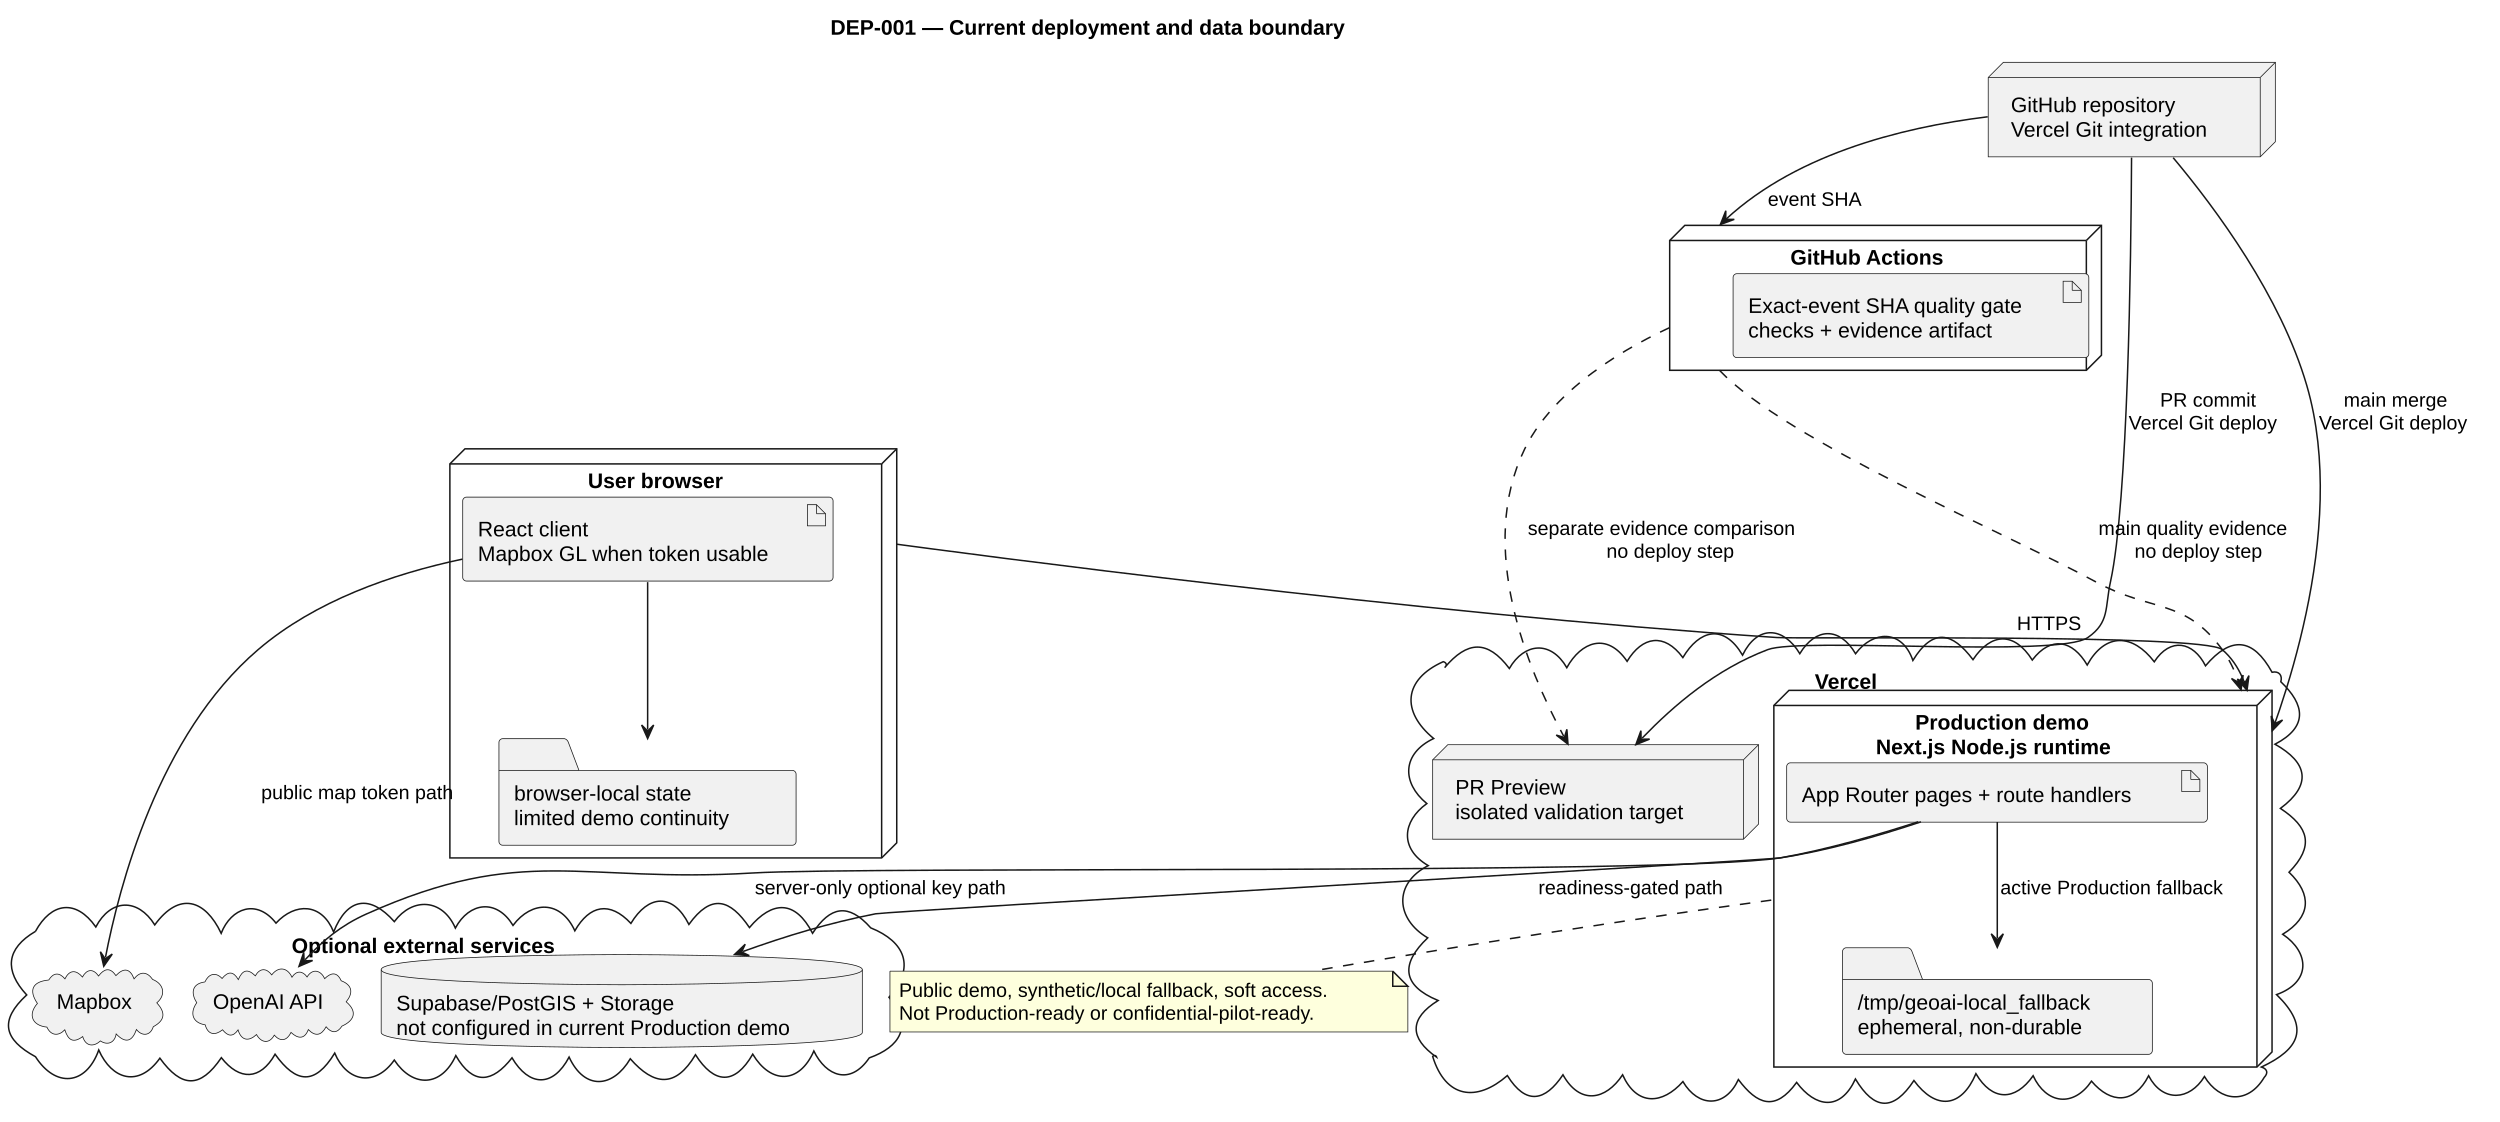
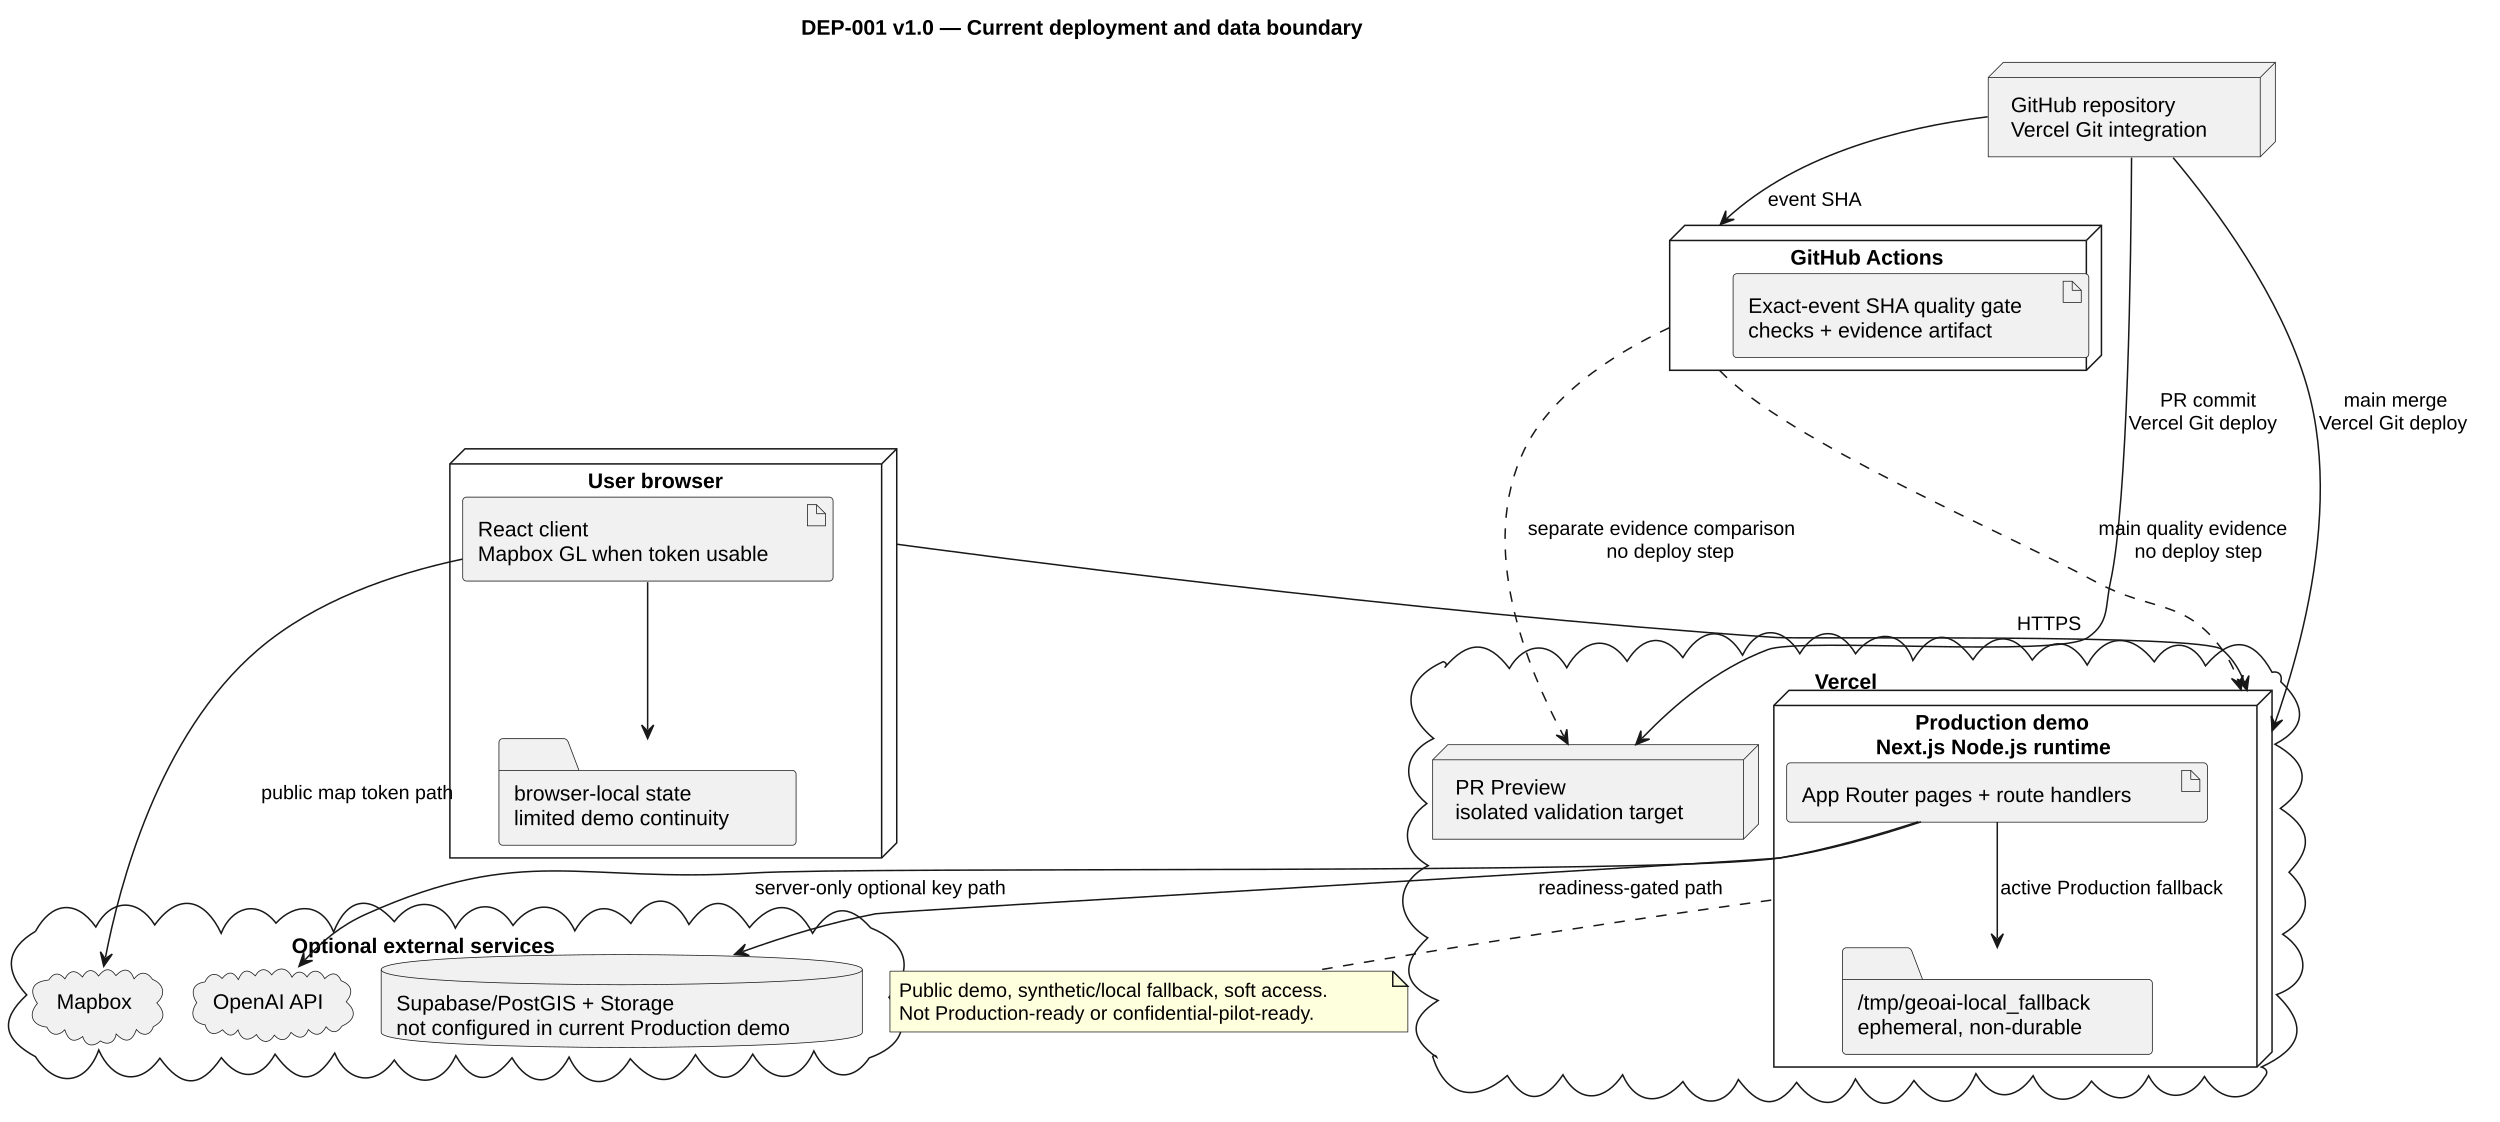
<svg xmlns="http://www.w3.org/2000/svg" contentStyleType="text/css" data-diagram-type="DESCRIPTION" height="743px" preserveAspectRatio="none" style="width:1656px;height:743px;background:#FFFFFF;" version="1.1" viewBox="0 0 1656 743" width="1656px" zoomAndPan="magnify">
  <defs />
  <g>
    <g class="title" data-source-line="2">
-       <text fill="#000000" font-family="Arial" font-size="14" font-weight="bold" lengthAdjust="spacing" textLength="403.867" x="550.066" y="22.995">DEP-001 — Current deployment and data boundary</text>
+       <text fill="#000000" font-family="Arial" font-size="14" font-weight="bold" lengthAdjust="spacing" textLength="442.668" x="530.666" y="22.995">DEP-001 v1.0 — Current deployment and data boundary</text>
    </g>
    <g class="cluster" data-entity="Browser" data-source-line="7" data-uid="ent0002" id="cluster_Browser">
      <polygon fill="none" points="298,307.297,308,297.297,594,297.297,594,558.297,584,568.297,298,568.297,298,307.297" style="stroke:#181818;stroke-width:1;" />
      <line style="stroke:#181818;stroke-width:1;" x1="584" x2="594" y1="307.297" y2="297.297" />
      <line style="stroke:#181818;stroke-width:1;" x1="298" x2="584" y1="307.297" y2="307.297" />
      <line style="stroke:#181818;stroke-width:1;" x1="584" x2="584" y1="307.297" y2="568.297" />
      <text fill="#000000" font-family="Arial" font-size="14" font-weight="bold" lengthAdjust="spacing" textLength="105.185" x="389.408" y="323.292">User browser</text>
    </g>
    <g class="cluster" data-entity="Vercel" data-source-line="11" data-uid="ent0005" id="cluster_Vercel">
      <path d="M956.918,442.238 C971.964,424.498 985.208,423.513 999.778,442.789 C1009.827,425.586 1027.314,424.11 1037.854,442.259 C1047.363,425.106 1064.411,418.454 1077.788,438.055 C1087.914,421.43 1102.36,418.931 1114.725,435.567 C1125.7,417.233 1141.671,412.801 1154.265,433.946 C1164.156,413.725 1181.318,414.966 1192.186,432.977 C1202.811,415.531 1218.525,415.111 1229.125,433.004 C1240.652,417.601 1259.826,416.548 1267.095,437.457 C1280.467,415.774 1293.022,418.594 1306.908,436.946 C1319.042,418.804 1334.27,418.411 1346.176,437.188 C1358.769,420.814 1372.924,424.15 1382.551,440.486 C1394.748,418.6 1412.853,419.914 1426.983,438.356 C1437.718,421.969 1452.739,424.918 1460.925,441.02 C1477.755,421.197 1492.322,422.335 1505,445.297 C1509.54,444.323 1512.023,447.274 1510.826,451.601 C1526.738,466.81 1529.172,481.321 1506.973,492.98 C1528.627,505.146 1531.717,519.731 1510.549,535.5 C1529.473,547.966 1533.199,560.461 1516.259,577.771 C1531.726,592.652 1530.798,607.462 1512.066,618.853 C1530.202,631.129 1530.79,650.707 1508.003,658.822 C1530.409,680.716 1523.384,694.867 1498,706.797 C1501.84,708.084 1502.657,710.695 1499.784,713.713 C1489.034,731.763 1470.459,729.986 1460.229,713.125 C1450.418,729.061 1432.591,730.45 1423.244,712.615 C1413.544,731.5 1398.306,731.327 1385.408,716.17 C1373.346,733.848 1355.444,731.286 1346.737,712.603 C1334.689,729.643 1319.632,729.434 1308.853,711.238 C1299.049,734.163 1282.265,735.346 1267.787,715.751 C1254.171,736.329 1241.589,735.582 1229.041,714.753 C1218.886,736.55 1202.441,733.457 1190.084,716.995 C1175.845,736.592 1163.987,731.665 1151.512,715.114 C1142.655,734.091 1124.937,733.621 1114.762,716.455 C1101.24,731.648 1084.286,732.914 1074.812,711.979 C1063.571,728.927 1046.521,732.028 1035.309,711.947 C1023.501,729.596 1010.81,732.297 998.47,712.47 C978.195,730.172 957.607,727.643 949,699.797 C949.942,698.74 951.242,699.036 951.682,700.362 C933.372,687.5 933.418,674.687 952.597,662.736 C928.346,652.684 927.777,638.274 945.714,621.227 C924.705,608.903 922.612,585.382 946.057,573.376 C927.04,562.345 928.715,544.125 945.119,532.286 C928.2,518.334 928.726,499.149 949.668,489.193 C927.981,471.358 929.548,450.143 956,438.297 C958.228,438.905 958.722,440.691 956.918,442.238" fill="none" style="stroke:#181818;stroke-width:1;" />
      <text fill="#000000" font-family="Arial" font-size="14" font-weight="bold" lengthAdjust="spacing" textLength="49.827" x="1202.086" y="456.292">Vercel</text>
    </g>
    <g class="cluster" data-entity="Production" data-source-line="12" data-uid="ent0006" id="cluster_Production">
      <polygon fill="none" points="1175,467.297,1185,457.297,1505,457.297,1505,696.797,1495,706.797,1175,706.797,1175,467.297" style="stroke:#181818;stroke-width:1;" />
      <line style="stroke:#181818;stroke-width:1;" x1="1495" x2="1505" y1="467.297" y2="457.297" />
      <line style="stroke:#181818;stroke-width:1;" x1="1175" x2="1495" y1="467.297" y2="467.297" />
      <line style="stroke:#181818;stroke-width:1;" x1="1495" x2="1495" y1="467.297" y2="706.797" />
      <text fill="#000000" font-family="Arial" font-size="14" font-weight="bold" lengthAdjust="spacing" textLength="134.743" x="1268.628" y="483.292">Production demo</text>
      <text fill="#000000" font-family="Arial" font-size="14" font-weight="bold" lengthAdjust="spacing" textLength="186.847" x="1242.577" y="499.589">Next.js Node.js runtime</text>
    </g>
    <g class="cluster" data-entity="External" data-source-line="18" data-uid="ent0010" id="cluster_External">
      <path d="M23.483,616.949 C33.911,597.811 50.245,595.214 63.466,614.005 C73.441,595.237 91.255,594.737 102.515,612.637 C118.818,590.369 135.836,595.767 146.496,618.19 C153.17,601.392 170.016,595.141 182.816,611.473 C195.62,597.65 213.232,598.071 220.992,617.298 C230.086,594.452 245.151,592.385 261.193,610.476 C273.487,594.118 293.097,595.299 301.621,614.735 C310.918,597.529 328.908,595.139 339.822,612.971 C352.274,596.424 371.528,596.268 380.769,616.542 C390.616,599.496 403.843,596.691 417.905,611.652 C429.356,592.709 445.595,591.112 456.337,612.33 C471.246,591.722 483.582,595.529 496.434,614.418 C511.57,596.487 526.731,595.949 538.246,618.188 C549.913,600.323 561.894,597.818 576.775,614.616 C599.63,623.801 606.654,640.713 588.853,660.581 C605.236,679.622 595.99,693.588 575.8,700.743 C563.259,719.157 547.281,713.033 539.096,696.207 C529.35,718.364 510.546,718.148 498.612,698.316 C486.592,719.088 473.077,718.094 460.687,698.665 C447.443,720.861 433.238,719.24 417.502,701.35 C405.996,720.726 387.344,722.489 376.973,700.245 C366.147,720.609 350.46,719.761 339.146,700.713 C326.202,717.262 313.437,719.215 301.931,699.247 C292.388,720.081 273.565,720.739 261.173,702.196 C248.612,720.079 229.939,716.96 221.709,697.605 C208.536,719.135 196.129,717.707 182.211,698.324 C172.324,715.768 158.618,715.851 146.623,700.62 C132.591,721.217 120.274,720.712 105.912,700.954 C91.894,720.549 74.194,715.285 65.404,695.567 C56.893,719.251 36.681,720.578 23.512,699.972 C2.562,688.574 -0.771,676.054 17.688,659.047 C2.703,642.839 3.995,628.411 23.483,616.949" fill="none" style="stroke:#181818;stroke-width:1;" />
      <text fill="#000000" font-family="Arial" font-size="14" font-weight="bold" lengthAdjust="spacing" textLength="207.607" x="193.196" y="631.292">Optional external services</text>
    </g>
    <g class="cluster" data-entity="CI" data-source-line="23" data-uid="ent0014" id="cluster_CI">
      <polygon fill="none" points="1106,159.297,1116,149.297,1392,149.297,1392,235.297,1382,245.297,1106,245.297,1106,159.297" style="stroke:#181818;stroke-width:1;" />
      <line style="stroke:#181818;stroke-width:1;" x1="1382" x2="1392" y1="159.297" y2="149.297" />
      <line style="stroke:#181818;stroke-width:1;" x1="1106" x2="1382" y1="159.297" y2="159.297" />
      <line style="stroke:#181818;stroke-width:1;" x1="1382" x2="1382" y1="159.297" y2="245.297" />
      <text fill="#000000" font-family="Arial" font-size="14" font-weight="bold" lengthAdjust="spacing" textLength="118.105" x="1185.948" y="175.292">GitHub Actions</text>
    </g>
    <g class="entity" data-entity="Git" data-source-line="26" data-uid="ent0016" id="entity_Git">
      <polygon fill="#F1F1F1" points="1317,51.297,1327,41.297,1507.179,41.297,1507.179,93.891,1497.179,103.891,1317,103.891,1317,51.297" style="stroke:#181818;stroke-width:0.5;" />
      <line style="stroke:#181818;stroke-width:0.5;" x1="1497.179" x2="1507.179" y1="51.297" y2="41.297" />
      <line style="stroke:#181818;stroke-width:0.5;" x1="1317" x2="1497.179" y1="51.297" y2="51.297" />
      <line style="stroke:#181818;stroke-width:0.5;" x1="1497.179" x2="1497.179" y1="51.297" y2="103.891" />
      <text fill="#000000" font-family="Arial" font-size="14" lengthAdjust="spacing" textLength="124.065" x="1332" y="74.292">GitHub repository</text>
      <text fill="#000000" font-family="Arial" font-size="14" lengthAdjust="spacing" textLength="150.179" x="1332" y="90.589">Vercel Git integration</text>
    </g>
    <g class="entity" data-entity="GMN28" data-source-line="41" data-uid="ent0029" id="entity_GMN28">
      <path d="M589.5,643.297 L589.5,683.562 L932.561,683.562 L932.561,653.297 L922.561,643.297 L589.5,643.297" fill="#FEFFDD" style="stroke:#181818;stroke-width:0.5;" />
      <path d="M922.561,643.297 L922.561,653.297 L932.561,653.297 L922.561,643.297" fill="#FEFFDD" style="stroke:#181818;stroke-width:1;" />
      <text fill="#000000" font-family="Arial" font-size="13" lengthAdjust="spacing" textLength="322.061" x="595.5" y="660.364">Public demo, synthetic/local fallback, soft access.</text>
      <text fill="#000000" font-family="Arial" font-size="13" lengthAdjust="spacing" textLength="315.694" x="595.5" y="675.497">Not Production-ready or confidential-pilot-ready.</text>
    </g>
    <g class="entity" data-entity="Client" data-source-line="8" data-uid="ent0003" id="entity_Client">
      <rect fill="#F1F1F1" height="55.594" rx="2.5" ry="2.5" style="stroke:#181818;stroke-width:0.5;" width="245.325" x="306.5" y="329.297" />
      <polygon fill="#F1F1F1" points="534.825,334.297,534.825,348.297,546.825,348.297,546.825,340.297,540.825,334.297,534.825,334.297" style="stroke:#181818;stroke-width:0.5;" />
      <line style="stroke:#181818;stroke-width:0.5;" x1="540.825" x2="540.825" y1="334.297" y2="340.297" />
      <line style="stroke:#181818;stroke-width:0.5;" x1="546.825" x2="540.825" y1="340.297" y2="340.297" />
      <text fill="#000000" font-family="Arial" font-size="14" lengthAdjust="spacing" textLength="83.009" x="316.5" y="355.292">React client</text>
      <text fill="#000000" font-family="Arial" font-size="14" lengthAdjust="spacing" textLength="215.325" x="316.5" y="371.589">Mapbox GL when token usable</text>
    </g>
    <g class="entity" data-entity="BrowserStore" data-source-line="9" data-uid="ent0004" id="entity_BrowserStore">
      <path d="M333,489.297 L374,489.297 A3.75,3.75 0 0 1 376.5,491.797 L383.5,510.297 L524.824,510.297 A2.5,2.5 0 0 1 527.324,512.797 L527.324,557.391 A2.5,2.5 0 0 1 524.824,559.891 L333,559.891 A2.5,2.5 0 0 1 330.5,557.391 L330.5,491.797 A2.5,2.5 0 0 1 333,489.297" fill="#F1F1F1" style="stroke:#181818;stroke-width:0.5;" />
      <line style="stroke:#181818;stroke-width:0.5;" x1="330.5" x2="383.5" y1="510.297" y2="510.297" />
      <text fill="#000000" font-family="Arial" font-size="14" lengthAdjust="spacing" textLength="133.909" x="340.5" y="530.292">browser-local state</text>
      <text fill="#000000" font-family="Arial" font-size="14" lengthAdjust="spacing" textLength="166.824" x="340.5" y="546.589">limited demo continuity</text>
    </g>
    <g class="entity" data-entity="Preview" data-source-line="16" data-uid="ent0009" id="entity_Preview">
      <polygon fill="#F1F1F1" points="949,503.297,959,493.297,1164.848,493.297,1164.848,545.891,1154.848,555.891,949,555.891,949,503.297" style="stroke:#181818;stroke-width:0.5;" />
      <line style="stroke:#181818;stroke-width:0.5;" x1="1154.848" x2="1164.848" y1="503.297" y2="493.297" />
      <line style="stroke:#181818;stroke-width:0.5;" x1="949" x2="1154.848" y1="503.297" y2="503.297" />
      <line style="stroke:#181818;stroke-width:0.5;" x1="1154.848" x2="1154.848" y1="503.297" y2="555.891" />
      <text fill="#000000" font-family="Arial" font-size="14" lengthAdjust="spacing" textLength="77.67" x="964" y="526.292">PR Preview</text>
      <text fill="#000000" font-family="Arial" font-size="14" lengthAdjust="spacing" textLength="175.848" x="964" y="542.589">isolated validation target</text>
    </g>
    <g class="entity" data-entity="App" data-source-line="13" data-uid="ent0007" id="entity_App">
      <rect fill="#F1F1F1" height="39.297" rx="2.5" ry="2.5" style="stroke:#181818;stroke-width:0.5;" width="278.678" x="1183.5" y="505.297" />
      <polygon fill="#F1F1F1" points="1445.178,510.297,1445.178,524.297,1457.178,524.297,1457.178,516.297,1451.178,510.297,1445.178,510.297" style="stroke:#181818;stroke-width:0.5;" />
      <line style="stroke:#181818;stroke-width:0.5;" x1="1451.178" x2="1451.178" y1="510.297" y2="516.297" />
      <line style="stroke:#181818;stroke-width:0.5;" x1="1457.178" x2="1451.178" y1="516.297" y2="516.297" />
      <text fill="#000000" font-family="Arial" font-size="14" lengthAdjust="spacing" textLength="248.678" x="1193.5" y="531.292">App Router pages + route handlers</text>
    </g>
    <g class="entity" data-entity="Tmp" data-source-line="14" data-uid="ent0008" id="entity_Tmp">
      <path d="M1223,627.797 L1264,627.797 A3.75,3.75 0 0 1 1266.5,630.297 L1273.5,648.797 L1423.212,648.797 A2.5,2.5 0 0 1 1425.712,651.297 L1425.712,695.891 A2.5,2.5 0 0 1 1423.212,698.391 L1223,698.391 A2.5,2.5 0 0 1 1220.5,695.891 L1220.5,630.297 A2.5,2.5 0 0 1 1223,627.797" fill="#F1F1F1" style="stroke:#181818;stroke-width:0.5;" />
      <line style="stroke:#181818;stroke-width:0.5;" x1="1220.5" x2="1273.5" y1="648.797" y2="648.797" />
      <text fill="#000000" font-family="Arial" font-size="14" lengthAdjust="spacing" textLength="175.212" x="1230.5" y="668.792">/tmp/geoai-local_fallback</text>
      <text fill="#000000" font-family="Arial" font-size="14" lengthAdjust="spacing" textLength="169.21" x="1230.5" y="685.089">ephemeral, non-durable</text>
    </g>
    <g class="entity" data-entity="Mapbox" data-source-line="19" data-uid="ent0011" id="entity_Mapbox">
      <path d="M32.272,649.178 C35.338,644.184 39.233,643.919 43.011,648.368 C46.09,642.242 50.4,642.338 54.613,647.168 C57.501,641.889 61.732,641.413 65.284,646.483 C69.002,641.597 72.828,640.504 76.785,646.224 C81.798,641.006 85.997,641.159 88.809,648.356 C92.838,643.227 97.461,643.501 101.119,648.794 C108.457,651.633 110.194,658.99 103.879,664.265 C109.684,670.667 109.529,675.75 101.533,680.108 C99.603,686.222 94.114,686.634 90.389,681.963 C87.48,690.186 83.043,691.228 76.95,684.904 C76.043,690.582 71.391,692.764 66.529,689.531 C61.957,693.69 56.714,693.145 54.778,686.629 C48.29,691.415 45.093,688.791 42.918,682.152 C38.736,686.569 33.708,686.099 31.063,680.359 C21.405,679.386 18.184,672.163 24.78,664.678 C18.663,655.695 21.756,650.12 32.272,649.178" fill="#F1F1F1" style="stroke:#181818;stroke-width:0.5;" />
      <text fill="#000000" font-family="Arial" font-size="14" lengthAdjust="spacing" textLength="55.282" x="37.5" y="668.292">Mapbox</text>
    </g>
    <g class="entity" data-entity="OpenAI" data-source-line="20" data-uid="ent0012" id="entity_OpenAI">
      <path d="M135.734,650.45 C138.078,645.2 142.747,643.486 147.1,648.144 C151.14,643.249 154.516,643.255 157.861,648.856 C160.556,642.583 163.922,641.281 169.124,646.373 C172.153,641.116 176.403,641.076 180,645.751 C184.461,639.964 190.35,640.762 193.399,647.287 C196.267,642.83 200.404,642.874 203.404,647.135 C207.114,641.182 212.457,642.707 215.092,648.23 C219.159,644.207 223.257,643.477 225.996,649.65 C233.508,652.486 234.04,657.847 229.326,663.601 C236.954,670.093 234.804,675.96 226.531,679.69 C223.331,684.568 219.639,684.564 216.021,680.163 C212.864,685.836 209.058,686.882 204.239,682.021 C201.639,688.836 197.144,687.961 192.773,683.886 C190.104,689.299 186.001,690.408 181.676,685.701 C178.278,691.83 172.913,690.72 169.916,685.293 C164.732,690.119 159.86,689.364 157.683,682.219 C154.187,687.211 150.839,686.396 147.422,682.132 C142.509,686.072 137.795,685.611 135.919,678.863 C127.158,677.429 125.669,670.766 130.317,664.207 C126.387,658.035 126.907,651.598 135.734,650.45" fill="#F1F1F1" style="stroke:#181818;stroke-width:0.5;" />
      <text fill="#000000" font-family="Arial" font-size="14" lengthAdjust="spacing" textLength="77.697" x="141" y="668.292">OpenAI API</text>
    </g>
    <g class="entity" data-entity="Supabase" data-source-line="21" data-uid="ent0013" id="entity_Supabase">
      <path d="M252.5,642.297 C252.5,632.297 411.855,632.297 411.855,632.297 C411.855,632.297 571.21,632.297 571.21,642.297 L571.21,683.891 C571.21,693.891 411.855,693.891 411.855,693.891 C411.855,693.891 252.5,693.891 252.5,683.891 L252.5,642.297" fill="#F1F1F1" style="stroke:#181818;stroke-width:0.5;" />
      <path d="M252.5,642.297 C252.5,652.297 411.855,652.297 411.855,652.297 C411.855,652.297 571.21,652.297 571.21,642.297" fill="none" style="stroke:#181818;stroke-width:0.5;" />
      <text fill="#000000" font-family="Arial" font-size="14" lengthAdjust="spacing" textLength="202.378" x="262.5" y="669.292">Supabase/PostGIS + Storage</text>
      <text fill="#000000" font-family="Arial" font-size="14" lengthAdjust="spacing" textLength="298.71" x="262.5" y="685.589">not configured in current Production demo</text>
    </g>
    <g class="entity" data-entity="Gate" data-source-line="24" data-uid="ent0015" id="entity_Gate">
      <rect fill="#F1F1F1" height="55.594" rx="2.5" ry="2.5" style="stroke:#181818;stroke-width:0.5;" width="235.625" x="1148" y="181.297" />
      <polygon fill="#F1F1F1" points="1366.625,186.297,1366.625,200.297,1378.625,200.297,1378.625,192.297,1372.625,186.297,1366.625,186.297" style="stroke:#181818;stroke-width:0.5;" />
      <line style="stroke:#181818;stroke-width:0.5;" x1="1372.625" x2="1372.625" y1="186.297" y2="192.297" />
      <line style="stroke:#181818;stroke-width:0.5;" x1="1378.625" x2="1372.625" y1="192.297" y2="192.297" />
      <text fill="#000000" font-family="Arial" font-size="14" lengthAdjust="spacing" textLength="205.625" x="1158" y="207.292">Exact-event SHA quality gate</text>
      <text fill="#000000" font-family="Arial" font-size="14" lengthAdjust="spacing" textLength="187.243" x="1158" y="223.589">checks + evidence artifact</text>
    </g>
    <g class="link" data-entity-1="Browser" data-entity-2="Production" data-uid="lnk17" id="link_Browser_Production">
      <polygon fill="#181818" points="1488.417,457.29,1489.692,447.524,1486.995,452.497,1482.022,449.8,1488.417,457.29" style="stroke:#181818;stroke-width:1;" />
      <path d="M594.151,360.499 C594.435,360.537 594.722,360.576 595.013,360.615 C596.177,360.772 597.397,360.936 598.672,361.108 C603.772,361.792 609.752,362.59 616.538,363.488 C630.111,365.282 646.911,367.475 666.359,369.956 C705.255,374.918 754.739,381.036 810.172,387.438 C921.036,400.242 1055.691,414.184 1177,422.297 C1193.358,423.391 1459.556,419.622 1472,430.297 C1477.979,435.426 1482.32,441.895 1485.424,449.025 C1486.2,450.808 1486.899,452.632 1487.527,454.486 C1487.841,455.414 1486.431,450.597 1486.71,451.538" fill="none" style="stroke:#181818;stroke-width:1;" />
      <text fill="#000000" font-family="Arial" font-size="13" lengthAdjust="spacing" textLength="41.748" x="1336" y="417.364">HTTPS</text>
    </g>
    <g class="link" data-entity-1="Client" data-entity-2="BrowserStore" data-uid="lnk18" id="link_Client_BrowserStore">
      <polygon fill="#181818" points="429,489.238,433,480.238,429,484.238,425,480.238,429,489.238" style="stroke:#181818;stroke-width:1;" />
      <path d="M429,385.626 C429,413.995 429,452.448 429,483.238" fill="none" style="stroke:#181818;stroke-width:1;" />
    </g>
    <g class="link" data-entity-1="Client" data-entity-2="Mapbox" data-uid="lnk19" id="link_Client_Mapbox">
      <polygon fill="#181818" points="68.728,640.04,74.363,631.962,69.677,635.13,66.508,630.444,68.728,640.04" style="stroke:#181818;stroke-width:1;" />
      <path d="M306.323,370.361 C259.625,380.255 208.649,398.12 171,430.297 C104.683,486.974 78.799,587.916 69.866,634.149" fill="none" style="stroke:#181818;stroke-width:1;" />
      <text fill="#000000" font-family="Arial" font-size="13" lengthAdjust="spacing" textLength="146.764" x="173" y="529.364">public map token path</text>
    </g>
    <g class="link" data-entity-1="App" data-entity-2="OpenAI" data-uid="lnk20" id="link_App_OpenAI">
      <polygon fill="#181818" points="198.04,640.153,207.082,636.248,201.43,636.477,201.201,630.825,198.04,640.153" style="stroke:#181818;stroke-width:1;" />
      <path d="M1272.45,544.39 C1245.178,553.48 1210.697,563.479 1179,568.297 C1104.184,579.668 573.538,573.753 498,578.297 C384.239,585.141 347.04,558.777 243,605.297 C225.495,613.124 213.59,623.289 202.108,635.742" fill="none" style="stroke:#181818;stroke-width:1;" />
      <text fill="#000000" font-family="Arial" font-size="13" lengthAdjust="spacing" textLength="191.198" x="500" y="592.364">server-only optional key path</text>
    </g>
    <g class="link" data-entity-1="App" data-entity-2="Supabase" data-uid="lnk21" id="link_App_Supabase">
      <polygon fill="#181818" points="486.525,632.27,496.348,632.994,491.231,630.581,493.645,625.465,486.525,632.27" style="stroke:#181818;stroke-width:1;" />
      <path d="M1270.678,544.333 C1243.651,553.113 1209.934,562.849 1179,568.297 C1170.791,569.743 588.178,603.687 580,605.297 C548.723,611.455 520.923,619.923 492.173,630.243" fill="none" style="stroke:#181818;stroke-width:1;" />
      <text fill="#000000" font-family="Arial" font-size="13" lengthAdjust="spacing" textLength="138.899" x="1019" y="592.364">readiness-gated path</text>
    </g>
    <g class="link" data-entity-1="App" data-entity-2="Tmp" data-uid="lnk22" id="link_App_Tmp">
      <polygon fill="#181818" points="1323,627.546,1327,618.546,1323,622.546,1319,618.546,1323,627.546" style="stroke:#181818;stroke-width:1;" />
      <path d="M1323,544.49 C1323,565.811 1323,595.13 1323,621.546" fill="none" style="stroke:#181818;stroke-width:1;" />
      <text fill="#000000" font-family="Arial" font-size="13" lengthAdjust="spacing" textLength="168.118" x="1325" y="592.364">active Production fallback</text>
    </g>
    <g class="link" data-entity-1="Git" data-entity-2="Preview" data-uid="lnk23" id="link_Git_Preview">
      <polygon fill="#181818" points="1083.577,493.269,1092.705,489.572,1087.049,489.671,1086.949,484.015,1083.577,493.269" style="stroke:#181818;stroke-width:1;" />
      <path d="M1411.942,104.401 C1411.599,172.034 1409.551,332.409 1398,385.297 C1394.214,402.633 1397.527,412.107 1383,422.297 C1363.702,435.833 1193.042,421.942 1171,430.297 C1136.533,443.362 1108.938,466.996 1087.744,488.952" fill="none" style="stroke:#181818;stroke-width:1;" />
      <text fill="#000000" font-family="Arial" font-size="13" lengthAdjust="spacing" textLength="70.142" x="1430.83" y="269.364">PR commit</text>
      <text fill="#000000" font-family="Arial" font-size="13" lengthAdjust="spacing" textLength="111.801" x="1410" y="284.497">Vercel Git deploy</text>
    </g>
    <g class="link" data-entity-1="Git" data-entity-2="Production" data-uid="lnk24" id="link_Git_Production">
      <polygon fill="#181818" points="1505.148,484.038,1511.974,476.938,1506.851,479.337,1504.453,474.214,1505.148,484.038" style="stroke:#181818;stroke-width:1;" />
      <path d="M1439.51,104.463 C1468.028,138.498 1510.795,196.43 1528,255.297 C1542.172,303.787 1537.624,358.774 1527.554,406.303 C1522.52,430.067 1516.104,451.967 1509.958,470.258 C1508.422,474.831 1506.902,479.178 1505.425,483.273 C1505.332,483.529 1507.284,478.143 1507.192,478.397" fill="none" style="stroke:#181818;stroke-width:1;" />
      <text fill="#000000" font-family="Arial" font-size="13" lengthAdjust="spacing" textLength="78.87" x="1552.466" y="269.364">main merge</text>
      <text fill="#000000" font-family="Arial" font-size="13" lengthAdjust="spacing" textLength="111.801" x="1536" y="284.497">Vercel Git deploy</text>
    </g>
    <g class="link" data-entity-1="Git" data-entity-2="CI" data-uid="lnk25" id="link_Git_CI">
      <polygon fill="#181818" points="1139.549,148.756,1148.776,145.311,1143.119,145.256,1143.175,139.599,1139.549,148.756" style="stroke:#181818;stroke-width:1;" />
      <path d="M1316.679,77.359 C1287.427,80.934 1254.696,87.354 1223.434,98.662 C1207.803,104.317 1192.539,111.193 1178.261,119.547 C1171.121,123.724 1164.228,128.27 1157.659,133.218 C1154.375,135.692 1151.171,138.266 1148.058,140.945 C1146.501,142.284 1144.967,143.649 1143.457,145.041 C1142.702,145.737 1141.953,146.44 1141.21,147.149 C1140.839,147.504 1140.469,147.86 1140.101,148.218 C1139.916,148.397 1144.017,144.375 1143.833,144.555" fill="none" style="stroke:#181818;stroke-width:1;" />
      <text fill="#000000" font-family="Arial" font-size="13" lengthAdjust="spacing" textLength="68.079" x="1171" y="136.364">event SHA</text>
    </g>
    <g class="link" data-entity-1="CI" data-entity-2="Preview" data-uid="lnk26" id="link_CI_Preview">
      <polygon fill="#181818" points="1038.63,492.929,1037.889,483.108,1036.261,488.526,1030.843,486.899,1038.63,492.929" style="stroke:#181818;stroke-width:1;" />
      <path d="M1105.964,217.032 C1105.739,217.135 1105.512,217.239 1105.284,217.345 C1104.828,217.556 1104.364,217.771 1103.893,217.991 C1100.127,219.752 1095.922,221.81 1091.421,224.163 C1082.42,228.867 1072.24,234.747 1062.045,241.767 C1041.655,255.807 1021.203,274.408 1010,297.297 C978.22,362.225 1011.524,442.542 1035.787,487.646" fill="none" style="stroke:#181818;stroke-width:1;stroke-dasharray:7,7;" />
      <text fill="#000000" font-family="Arial" font-size="13" lengthAdjust="spacing" textLength="200.503" x="1012" y="354.364">separate evidence comparison</text>
      <text fill="#000000" font-family="Arial" font-size="13" lengthAdjust="spacing" textLength="96.338" x="1064.082" y="369.497">no deploy step</text>
    </g>
    <g class="link" data-entity-1="CI" data-entity-2="Production" data-uid="lnk27" id="link_CI_Production">
      <polygon fill="#181818" points="1484.496,456.967,1485.846,447.211,1483.111,452.163,1478.159,449.428,1484.496,456.967" style="stroke:#181818;stroke-width:1;" />
      <path d="M1139,245.297 C1182.519,291.511 1332.352,354.752 1388,385.297 C1425.128,405.676 1447.068,396.06 1472,430.297 C1476.541,436.532 1479.99,443.608 1482.595,451.01 C1483.246,452.86 1483.844,454.731 1484.394,456.614 C1484.428,456.732 1482.8,451.084 1482.834,451.202" fill="none" style="stroke:#181818;stroke-width:1;stroke-dasharray:7,7;" />
      <text fill="#000000" font-family="Arial" font-size="13" lengthAdjust="spacing" textLength="144.155" x="1390" y="354.364">main quality evidence</text>
      <text fill="#000000" font-family="Arial" font-size="13" lengthAdjust="spacing" textLength="96.338" x="1413.908" y="369.497">no deploy step</text>
    </g>
    <g class="link" data-entity-1="Production" data-entity-2="GMN28" data-uid="lnk30" id="link_Production_GMN28">
      <path d="M1173.279,596.248 C1172.642,596.335 1172.006,596.422 1171.369,596.509 C1170.096,596.682 1168.823,596.856 1167.55,597.031 C1157.368,598.425 1147.207,599.84 1137.088,601.27 C1116.851,604.13 1096.786,607.049 1077.073,609.986 C998.221,621.73 924.998,633.745 868.926,643.294" fill="none" style="stroke:#181818;stroke-width:1;stroke-dasharray:7,7;" />
    </g>
  </g>
</svg>
